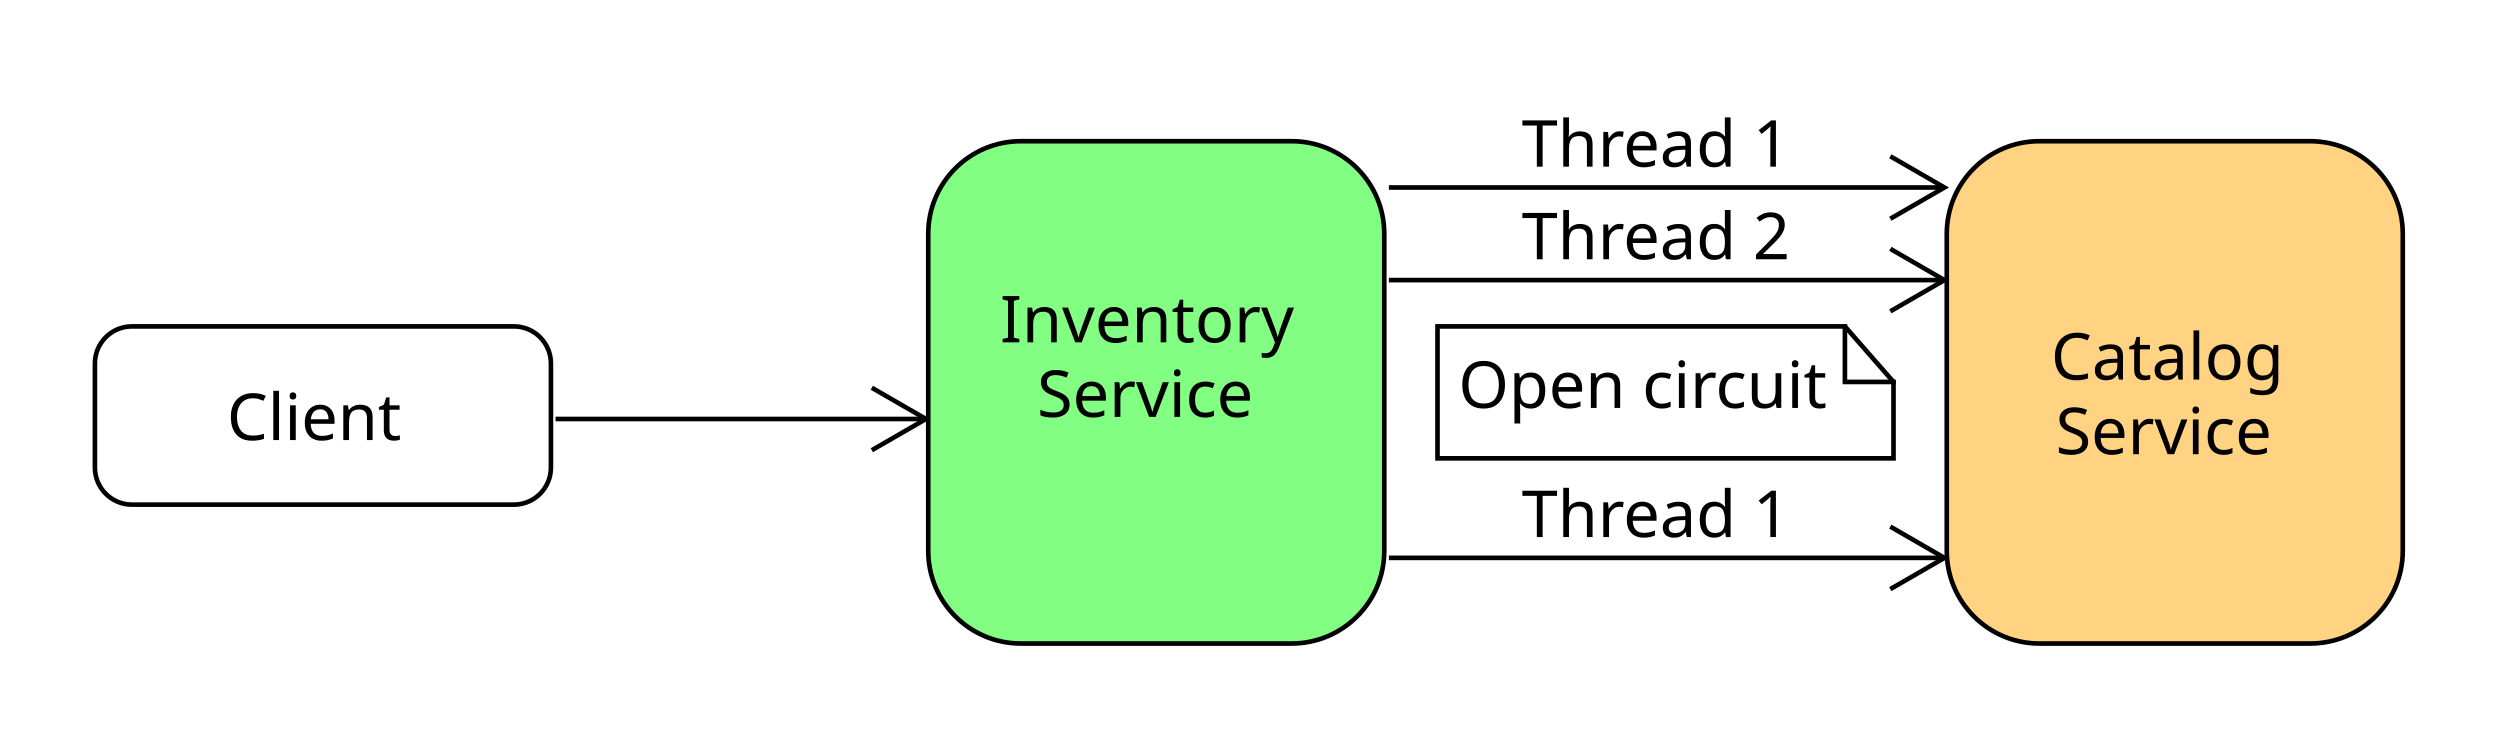
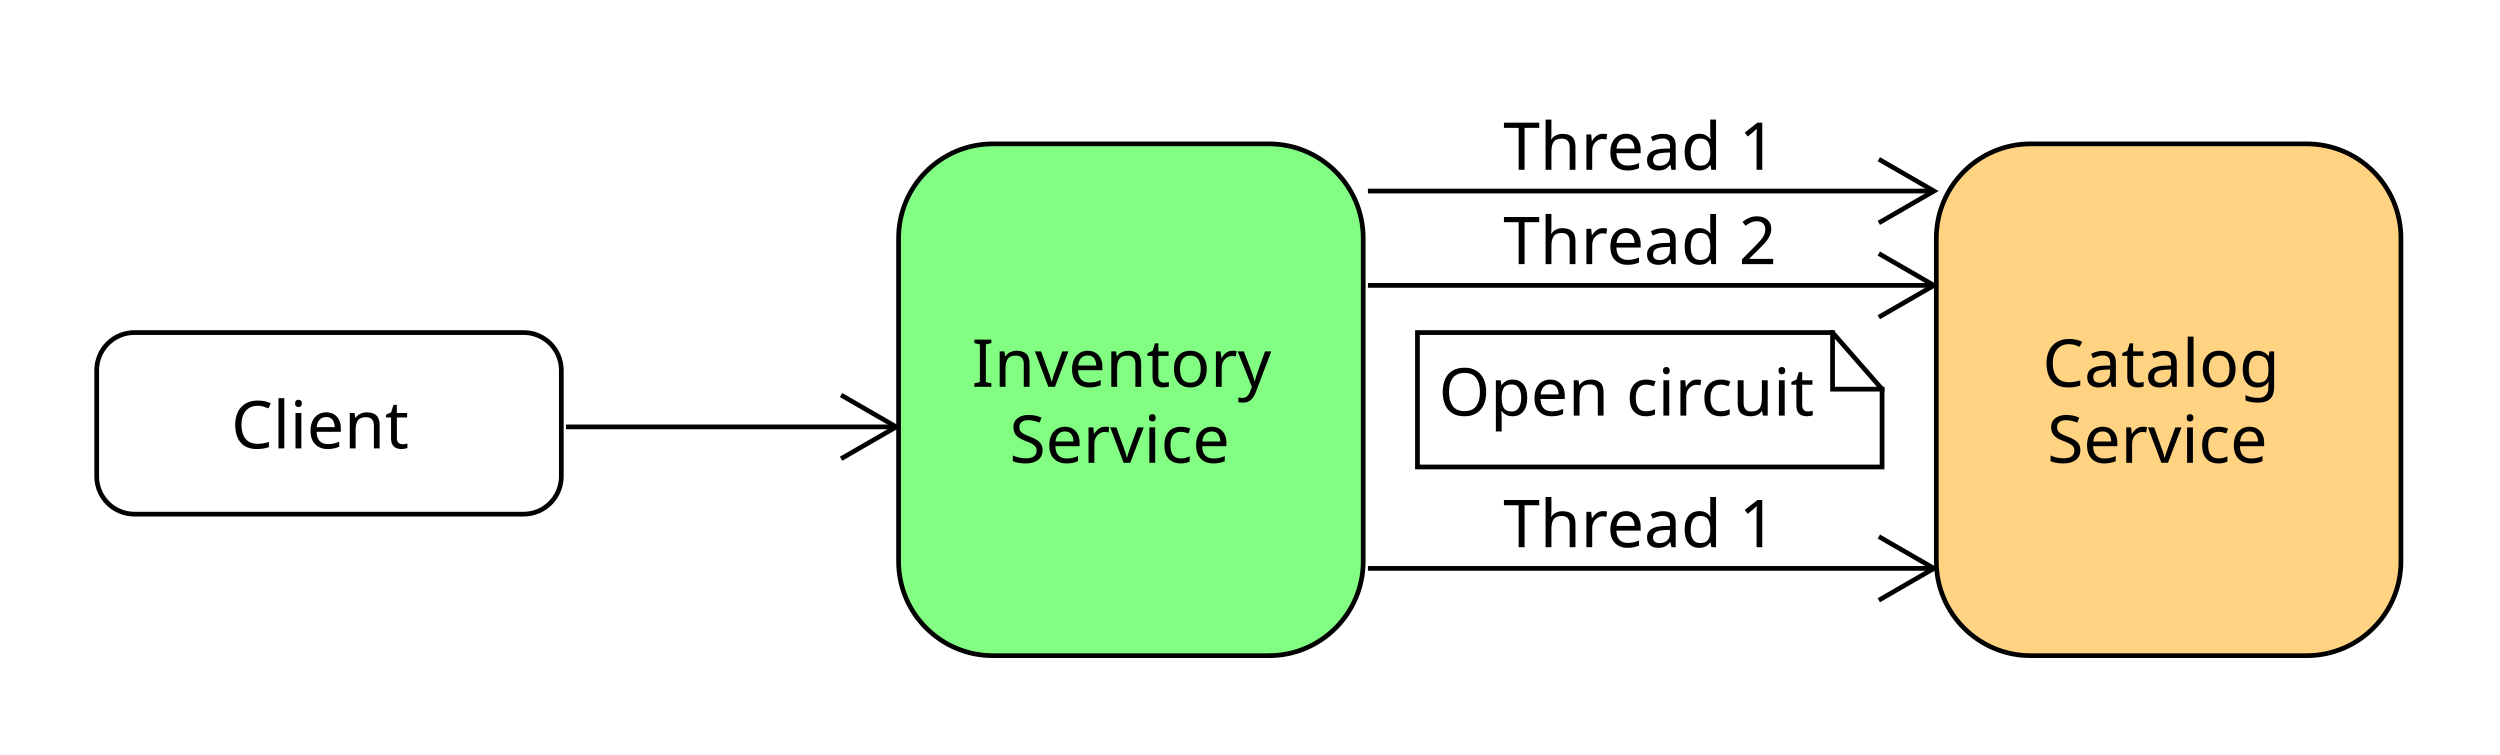
- <svg xmlns="http://www.w3.org/2000/svg" fill-opacity="1" color-rendering="auto" color-interpolation="auto" text-rendering="auto" stroke="black" stroke-linecap="square" width="540" stroke-miterlimit="10" shape-rendering="auto" stroke-opacity="1" fill="black" stroke-dasharray="none" font-weight="normal" stroke-width="1" viewBox="0 0 540 160" height="160" font-family="'Dialog'" font-style="normal" stroke-linejoin="miter" font-size="12px" stroke-dashoffset="0" image-rendering="auto">
+ <svg xmlns="http://www.w3.org/2000/svg" fill-opacity="1" color-rendering="auto" color-interpolation="auto" text-rendering="auto" stroke="black" stroke-linecap="square" width="530" stroke-miterlimit="10" shape-rendering="auto" stroke-opacity="1" fill="black" stroke-dasharray="none" font-weight="normal" stroke-width="1" viewBox="10 0 530 160" height="160" font-family="'Dialog'" font-style="normal" stroke-linejoin="miter" font-size="12px" stroke-dashoffset="0" image-rendering="auto">
  <defs id="genericDefs" />
  <g>
    <defs id="defs1">
      <clipPath clipPathUnits="userSpaceOnUse" id="clipPath1">
        <path d="M0 0 L2147483647 0 L2147483647 2147483647 L0 2147483647 L0 0 Z" />
      </clipPath>
      <clipPath clipPathUnits="userSpaceOnUse" id="clipPath2">
        <path d="M0 0 L0 30 L100 30 L100 0 Z" />
      </clipPath>
      <clipPath clipPathUnits="userSpaceOnUse" id="clipPath3">
        <path d="M0 0 L0 110 L100 110 L100 0 Z" />
      </clipPath>
      <clipPath clipPathUnits="userSpaceOnUse" id="clipPath4">
        <path d="M0 0 L0 40 L100 40 L100 0 Z" />
      </clipPath>
      <clipPath clipPathUnits="userSpaceOnUse" id="clipPath5">
-         <path d="M0 0 L0 30 L110 30 L110 0 Z" />
-       </clipPath>
-       <clipPath clipPathUnits="userSpaceOnUse" id="clipPath6">
        <path d="M0 0 L0 40 L150 40 L150 0 Z" />
      </clipPath>
    </defs>
    <g fill="rgb(255,255,255)" fill-opacity="0" transform="translate(310,70)" stroke-opacity="0" stroke="rgb(255,255,255)">
      <path d="M0.5 0.5 L88.5 0.5 L99 12.5 L99 29 L0.5 29 Z" stroke="none" clip-path="url(#clipPath2)" />
    </g>
    <g transform="translate(310,70)">
      <path fill="none" d="M0.5 0.5 L88.5 0.5 L99 12.5 L99 29 L0.5 29 Z" clip-path="url(#clipPath2)" />
      <path fill="none" d="M88.5 0.5 L88.5 12.5 L99 12.5" clip-path="url(#clipPath2)" />
      <text x="5" font-size="14px" y="18.109" clip-path="url(#clipPath2)" font-family="sans-serif" stroke="none" xml:space="preserve">Open circuit</text>
    </g>
    <g fill="rgb(255,165,0)" fill-opacity="0.49" transform="translate(420,30)" stroke-opacity="0.49" stroke="rgb(255,165,0)">
      <rect x="0.5" y="0.5" clip-path="url(#clipPath3)" width="98.5" rx="20" ry="20" height="108.5" stroke="none" />
    </g>
    <g transform="translate(420,30)">
      <rect x="0.5" y="0.5" clip-path="url(#clipPath3)" fill="none" width="98.5" rx="20" ry="20" height="108.5" />
      <text x="23" font-size="14px" y="52" clip-path="url(#clipPath3)" font-family="sans-serif" stroke="none" xml:space="preserve">Catalog</text>
      <text x="24" font-size="14px" y="68.109" clip-path="url(#clipPath3)" font-family="sans-serif" stroke="none" xml:space="preserve">Service</text>
    </g>
    <g fill="rgb(0,255,0)" fill-opacity="0.49" transform="translate(200,30)" stroke-opacity="0.49" stroke="rgb(0,255,0)">
      <rect x="0.5" y="0.5" clip-path="url(#clipPath3)" width="98.5" rx="20" ry="20" height="108.5" stroke="none" />
    </g>
    <g transform="translate(200,30)">
      <rect x="0.5" y="0.5" clip-path="url(#clipPath3)" fill="none" width="98.5" rx="20" ry="20" height="108.5" />
-       <text x="16" font-size="14px" y="43.945" clip-path="url(#clipPath3)" font-family="sans-serif" stroke="none" xml:space="preserve">Inventory</text>
-       <text x="24" font-size="14px" y="60.055" clip-path="url(#clipPath3)" font-family="sans-serif" stroke="none" xml:space="preserve">Service</text>
+       <text x="16" font-size="14px" y="52" clip-path="url(#clipPath3)" font-family="sans-serif" stroke="none" xml:space="preserve">Inventory</text>
+       <text x="24" font-size="14px" y="68.109" clip-path="url(#clipPath3)" font-family="sans-serif" stroke="none" xml:space="preserve">Service</text>
    </g>
-     <g fill="rgb(255,255,255)" fill-opacity="0" transform="translate(20,70)" stroke-opacity="0" stroke="rgb(255,255,255)">
+     <g fill="rgb(255,255,255)" fill-opacity="0" transform="translate(30,70)" stroke-opacity="0" stroke="rgb(255,255,255)">
      <rect x="0.5" y="0.5" clip-path="url(#clipPath4)" width="98.5" rx="8" ry="8" height="38.5" stroke="none" />
    </g>
-     <g transform="translate(20,70)">
+     <g transform="translate(30,70)">
      <rect x="0.5" y="0.5" clip-path="url(#clipPath4)" fill="none" width="98.5" rx="8" ry="8" height="38.5" />
      <text x="29" font-size="14px" y="25.055" clip-path="url(#clipPath4)" font-family="sans-serif" stroke="none" xml:space="preserve">Client</text>
    </g>
-     <g transform="translate(110,80)">
-       <path fill="none" d="M89.5 10.5 L10.5 10.5" clip-path="url(#clipPath5)" />
-       <path fill="none" d="M78.742 4 L90 10.5 L78.742 17" clip-path="url(#clipPath5)" />
+     <g transform="translate(120,80)">
+       <path fill="none" d="M79.5 10.5 L10.5 10.5" clip-path="url(#clipPath2)" />
+       <path fill="none" d="M68.742 4 L80 10.5 L68.742 17" clip-path="url(#clipPath2)" />
    </g>
    <g transform="translate(290,100)">
-       <path fill="none" d="M129.5 20.5 L10.5 20.5" clip-path="url(#clipPath6)" />
-       <path fill="none" d="M118.742 14 L130 20.5 L118.742 27" clip-path="url(#clipPath6)" />
-       <text x="38.691" font-size="14px" y="16" clip-path="url(#clipPath6)" font-family="sans-serif" stroke="none" xml:space="preserve">Thread 1</text>
+       <path fill="none" d="M129.5 20.5 L10.5 20.5" clip-path="url(#clipPath5)" />
+       <path fill="none" d="M118.742 14 L130 20.5 L118.742 27" clip-path="url(#clipPath5)" />
+       <text x="38.691" font-size="14px" y="16" clip-path="url(#clipPath5)" font-family="sans-serif" stroke="none" xml:space="preserve">Thread 1</text>
    </g>
    <g transform="translate(290,40)">
-       <path fill="none" d="M129.5 20.5 L10.5 20.5" clip-path="url(#clipPath6)" />
-       <path fill="none" d="M118.742 14 L130 20.5 L118.742 27" clip-path="url(#clipPath6)" />
-       <text x="38.691" font-size="14px" y="16" clip-path="url(#clipPath6)" font-family="sans-serif" stroke="none" xml:space="preserve">Thread 2</text>
+       <path fill="none" d="M129.5 20.5 L10.5 20.5" clip-path="url(#clipPath5)" />
+       <path fill="none" d="M118.742 14 L130 20.5 L118.742 27" clip-path="url(#clipPath5)" />
+       <text x="38.691" font-size="14px" y="16" clip-path="url(#clipPath5)" font-family="sans-serif" stroke="none" xml:space="preserve">Thread 2</text>
    </g>
    <g transform="translate(290,20)">
-       <path fill="none" d="M129.5 20.5 L10.5 20.5" clip-path="url(#clipPath6)" />
-       <path fill="none" d="M118.742 14 L130 20.5 L118.742 27" clip-path="url(#clipPath6)" />
-       <text x="38.691" font-size="14px" y="16" clip-path="url(#clipPath6)" font-family="sans-serif" stroke="none" xml:space="preserve">Thread 1</text>
+       <path fill="none" d="M129.5 20.5 L10.5 20.5" clip-path="url(#clipPath5)" />
+       <path fill="none" d="M118.742 14 L130 20.5 L118.742 27" clip-path="url(#clipPath5)" />
+       <text x="38.691" font-size="14px" y="16" clip-path="url(#clipPath5)" font-family="sans-serif" stroke="none" xml:space="preserve">Thread 1</text>
    </g>
  </g>
</svg>
